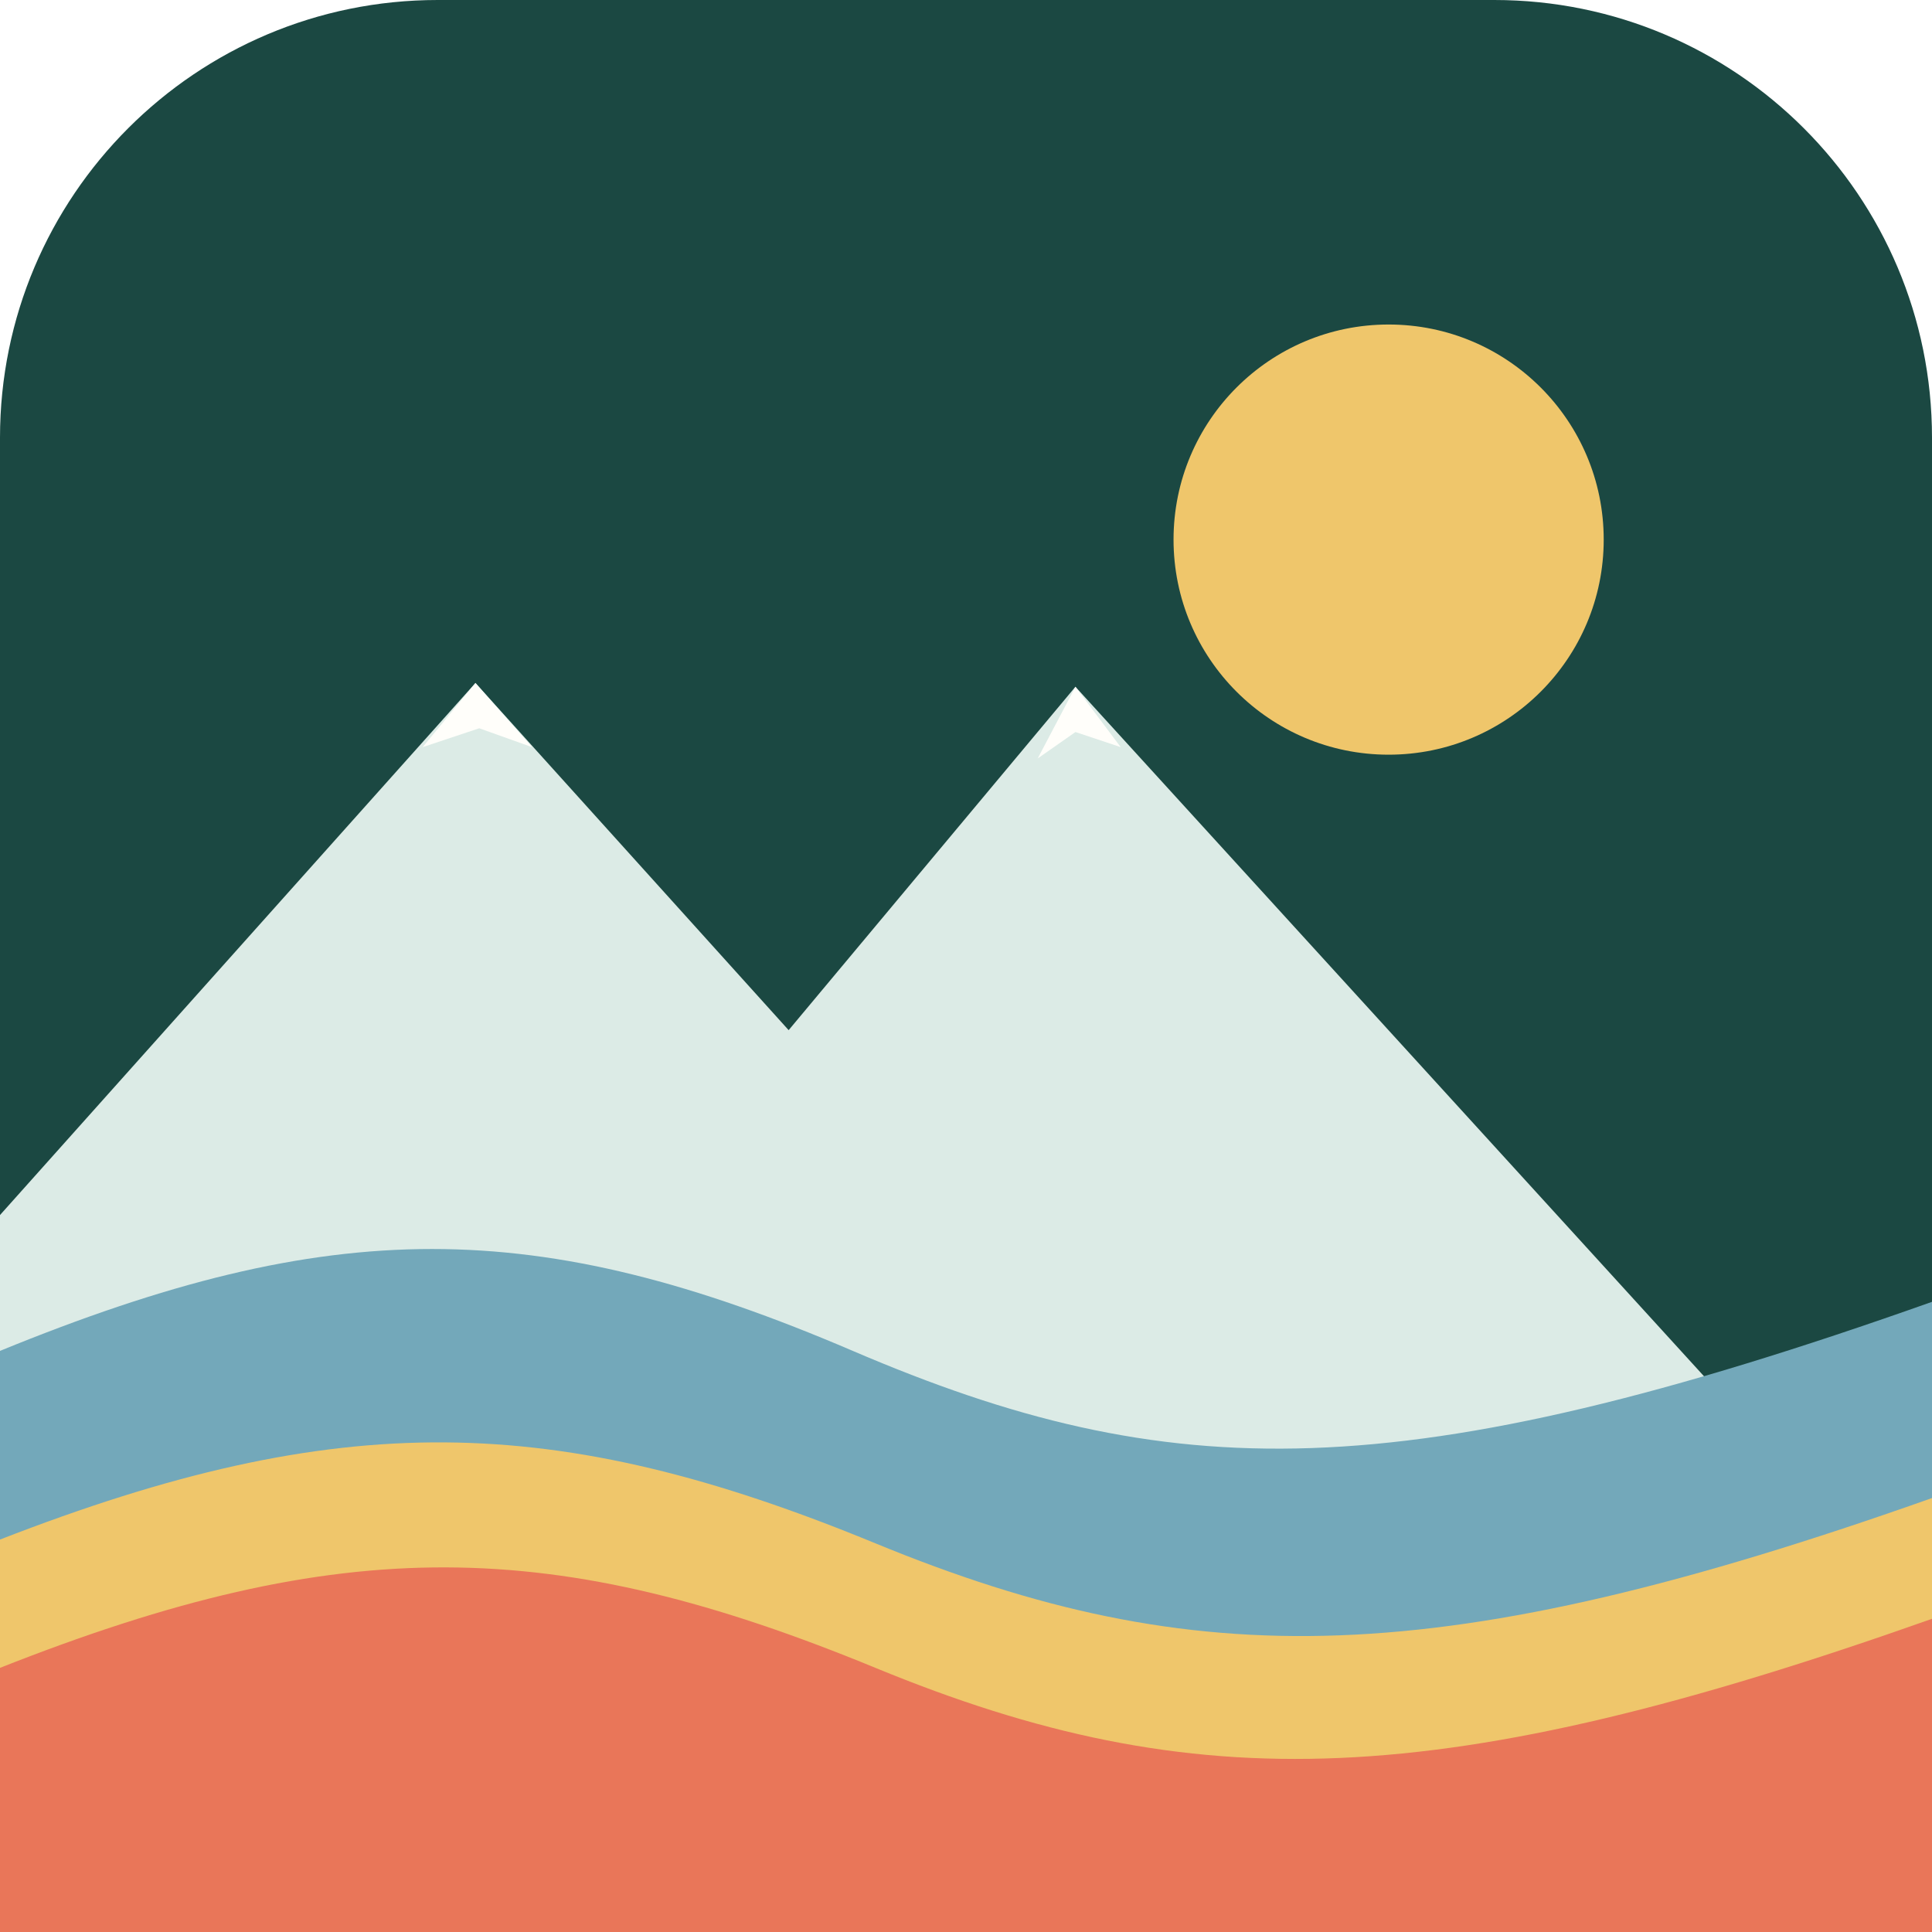
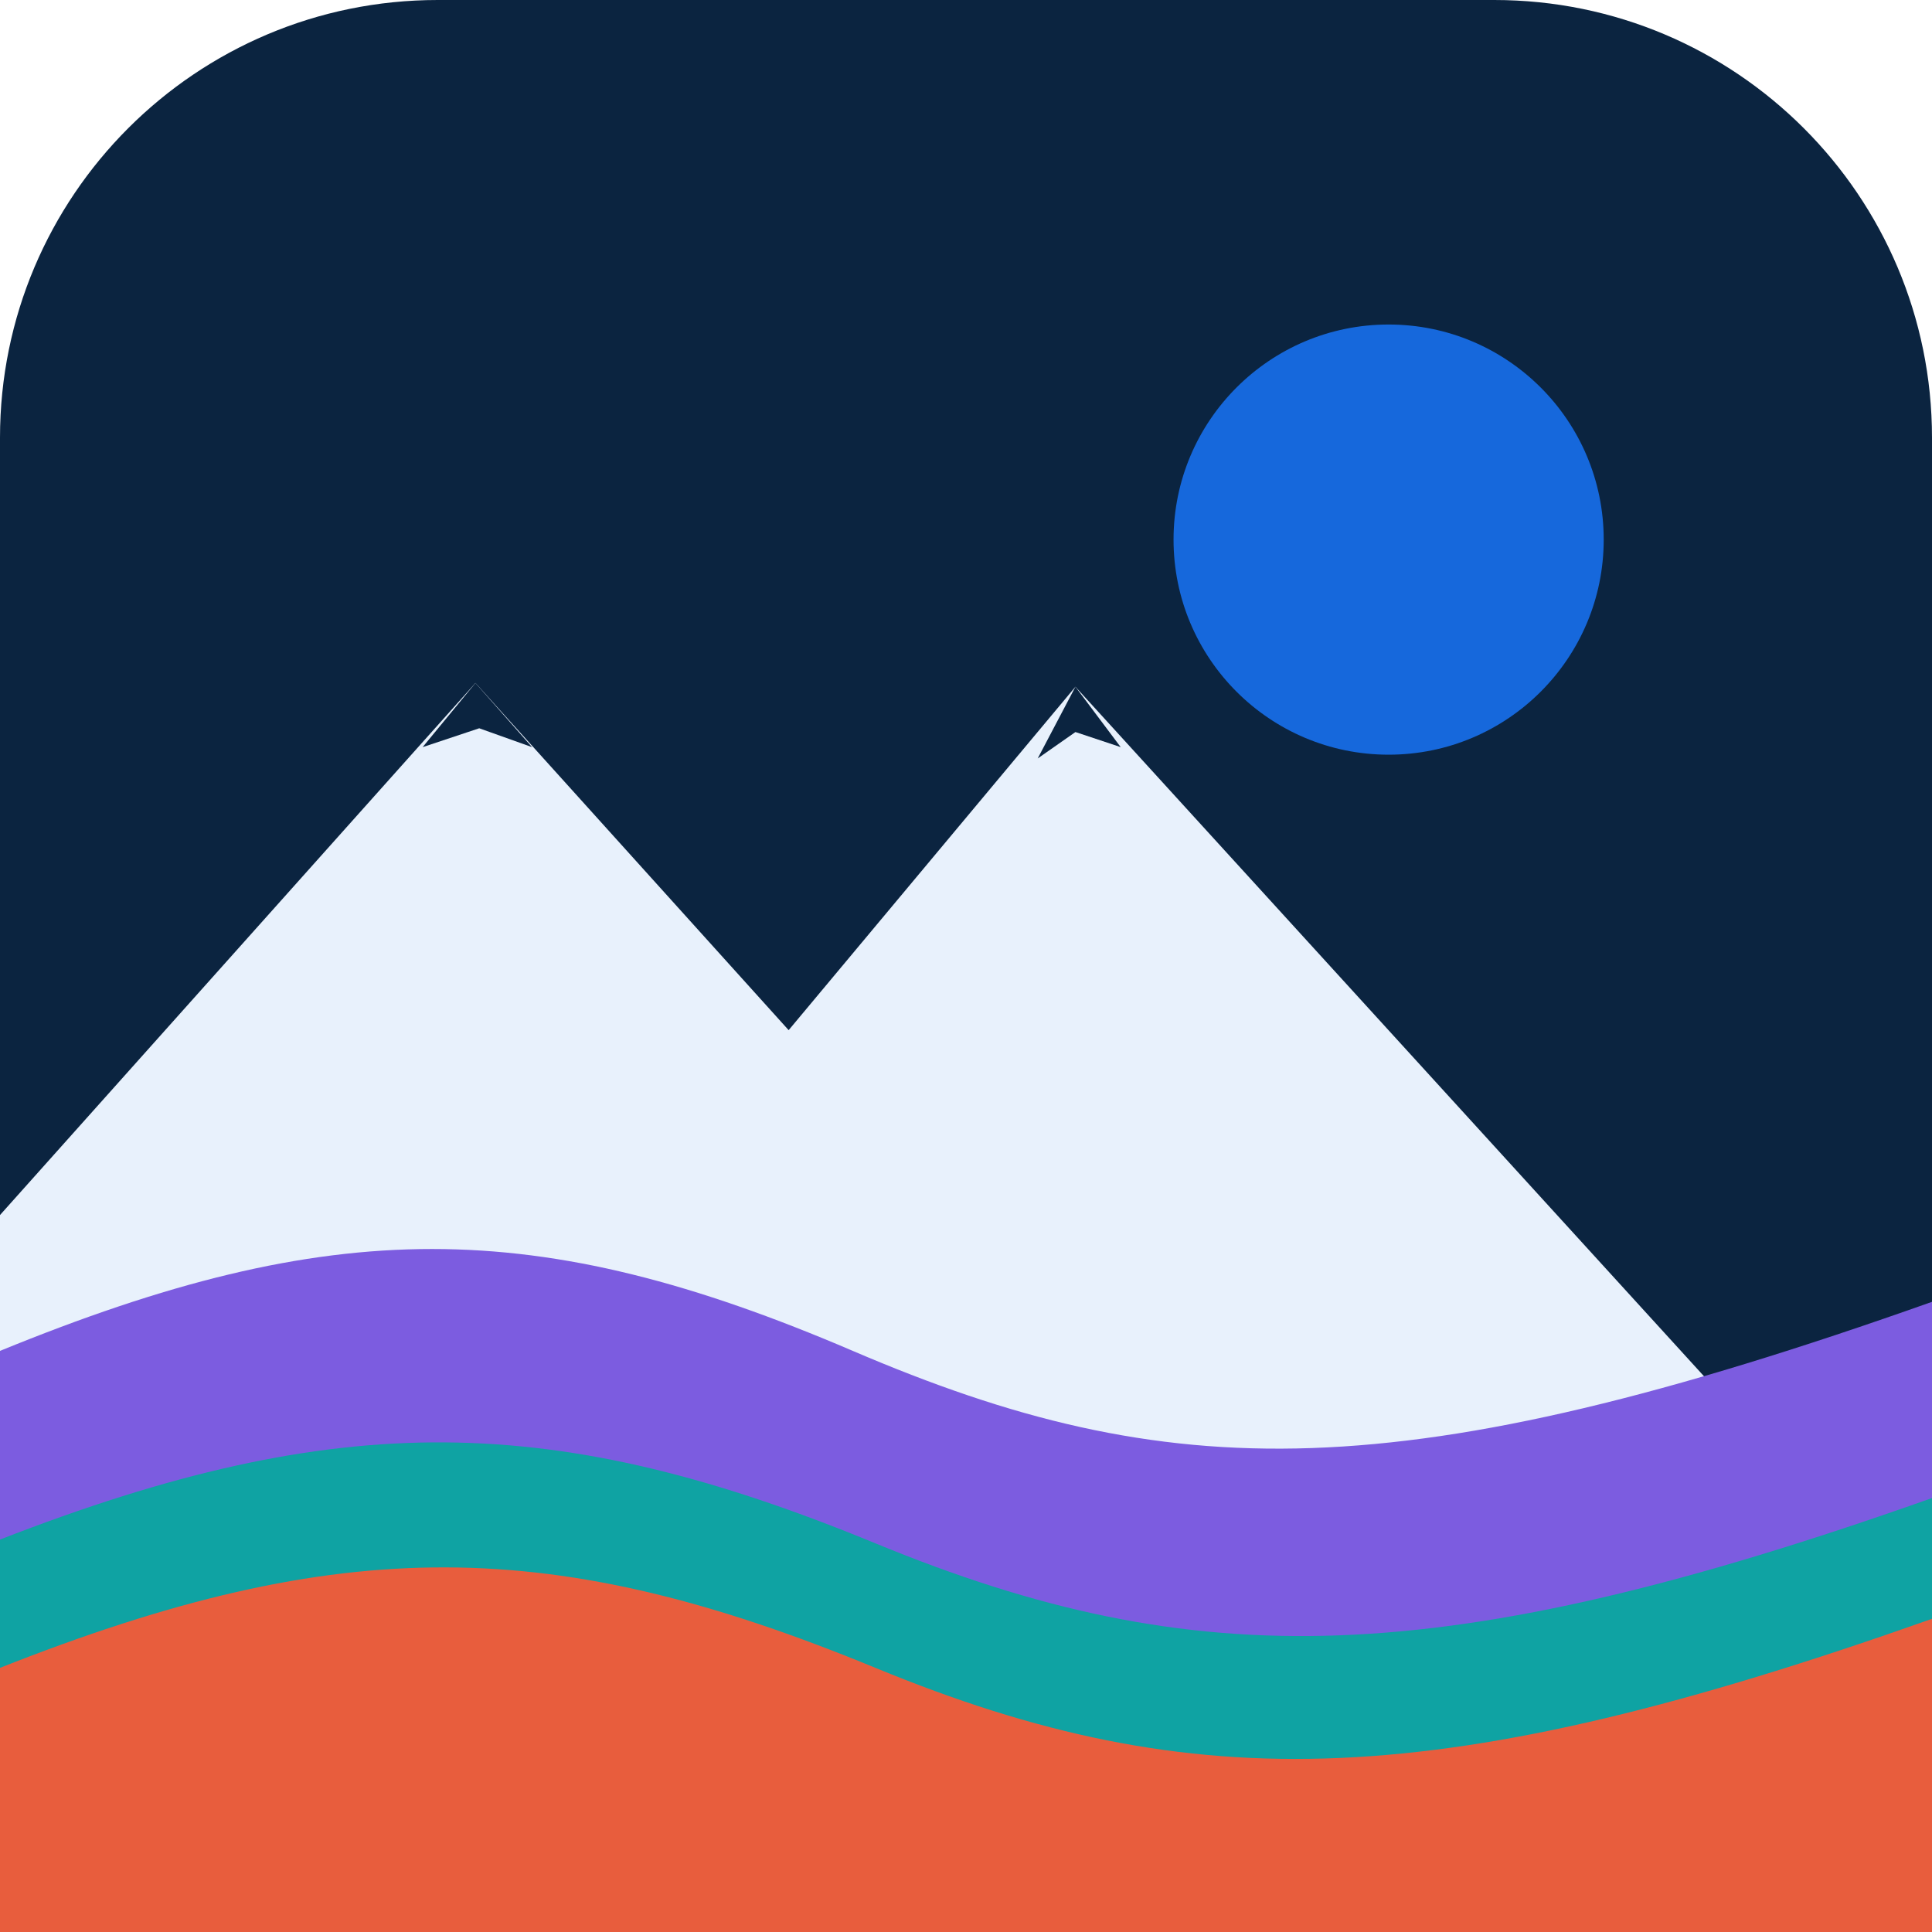
<svg xmlns="http://www.w3.org/2000/svg" viewBox="0 0 512 512">
-   <rect width="512" height="512" rx="116" fill="#1b4842" />
-   <circle cx="368" cy="143" r="57" fill="#efc66b" />
-   <path d="M0 322 126 181l83 92 76-91 227 249H0Z" fill="#dcebe6" />
-   <path d="m112 198 14-17 15 17-14-5Zm163 3 10-19 12 16-12-4Z" fill="#fffefa" />
-   <path d="M0 358c88-36 142-36 226 0s145 37 286-13v167H0Z" fill="#73a8ba" />
-   <path d="M0 408c90-35 147-34 232 1s150 34 280-12v115H0Z" fill="#efc66b" />
-   <path d="M0 442c91-36 147-35 232 0s150 33 280-13v83H0Z" fill="#e97659" />
+   <rect width="512" height="512" rx="116" fill="#0b2440" />
+   <circle cx="368" cy="143" r="57" fill="#1668dc" />
+   <path d="M0 322 126 181l83 92 76-91 227 249H0Z" fill="#e8f1fc" />
+   <path d="m112 198 14-17 15 17-14-5Zm163 3 10-19 12 16-12-4Z" fill="#0b2440" />
+   <path d="M0 358c88-36 142-36 226 0s145 37 286-13v167H0Z" fill="#7c5ce0" />
+   <path d="M0 408c90-35 147-34 232 1s150 34 280-12v115H0Z" fill="#0fa3a3" />
+   <path d="M0 442c91-36 147-35 232 0s150 33 280-13v83H0Z" fill="#e85d3d" />
</svg>
